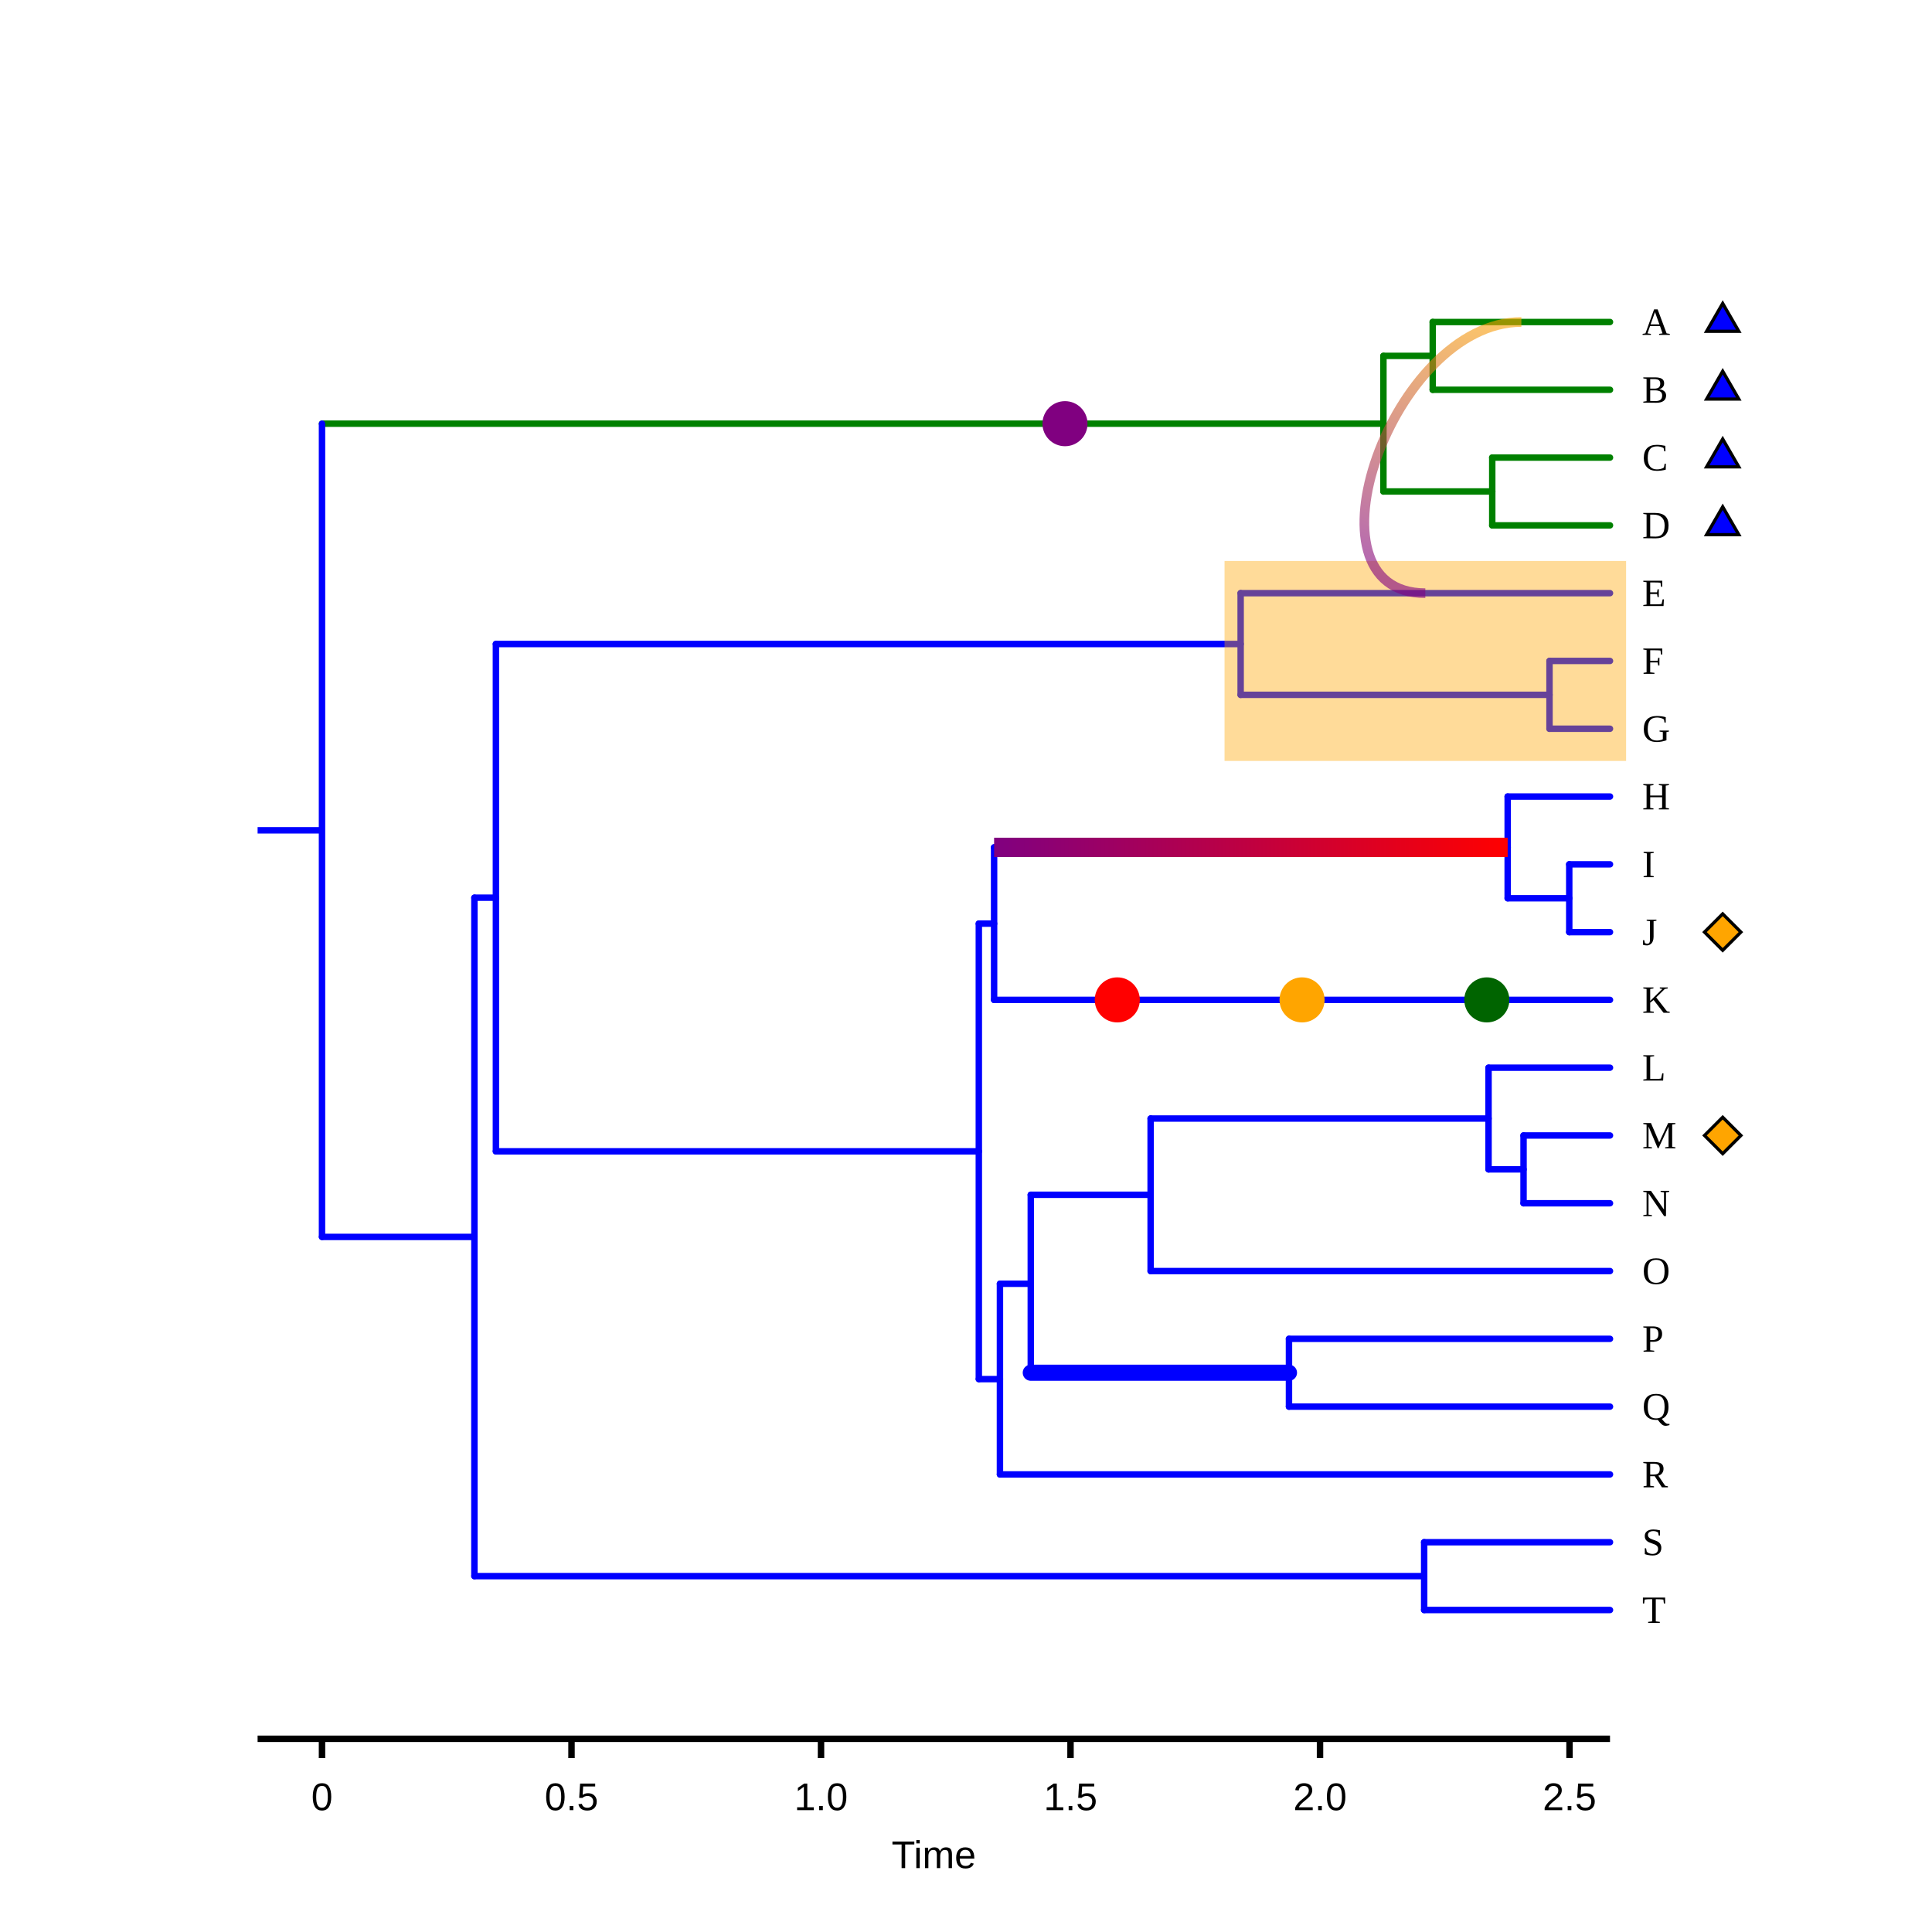
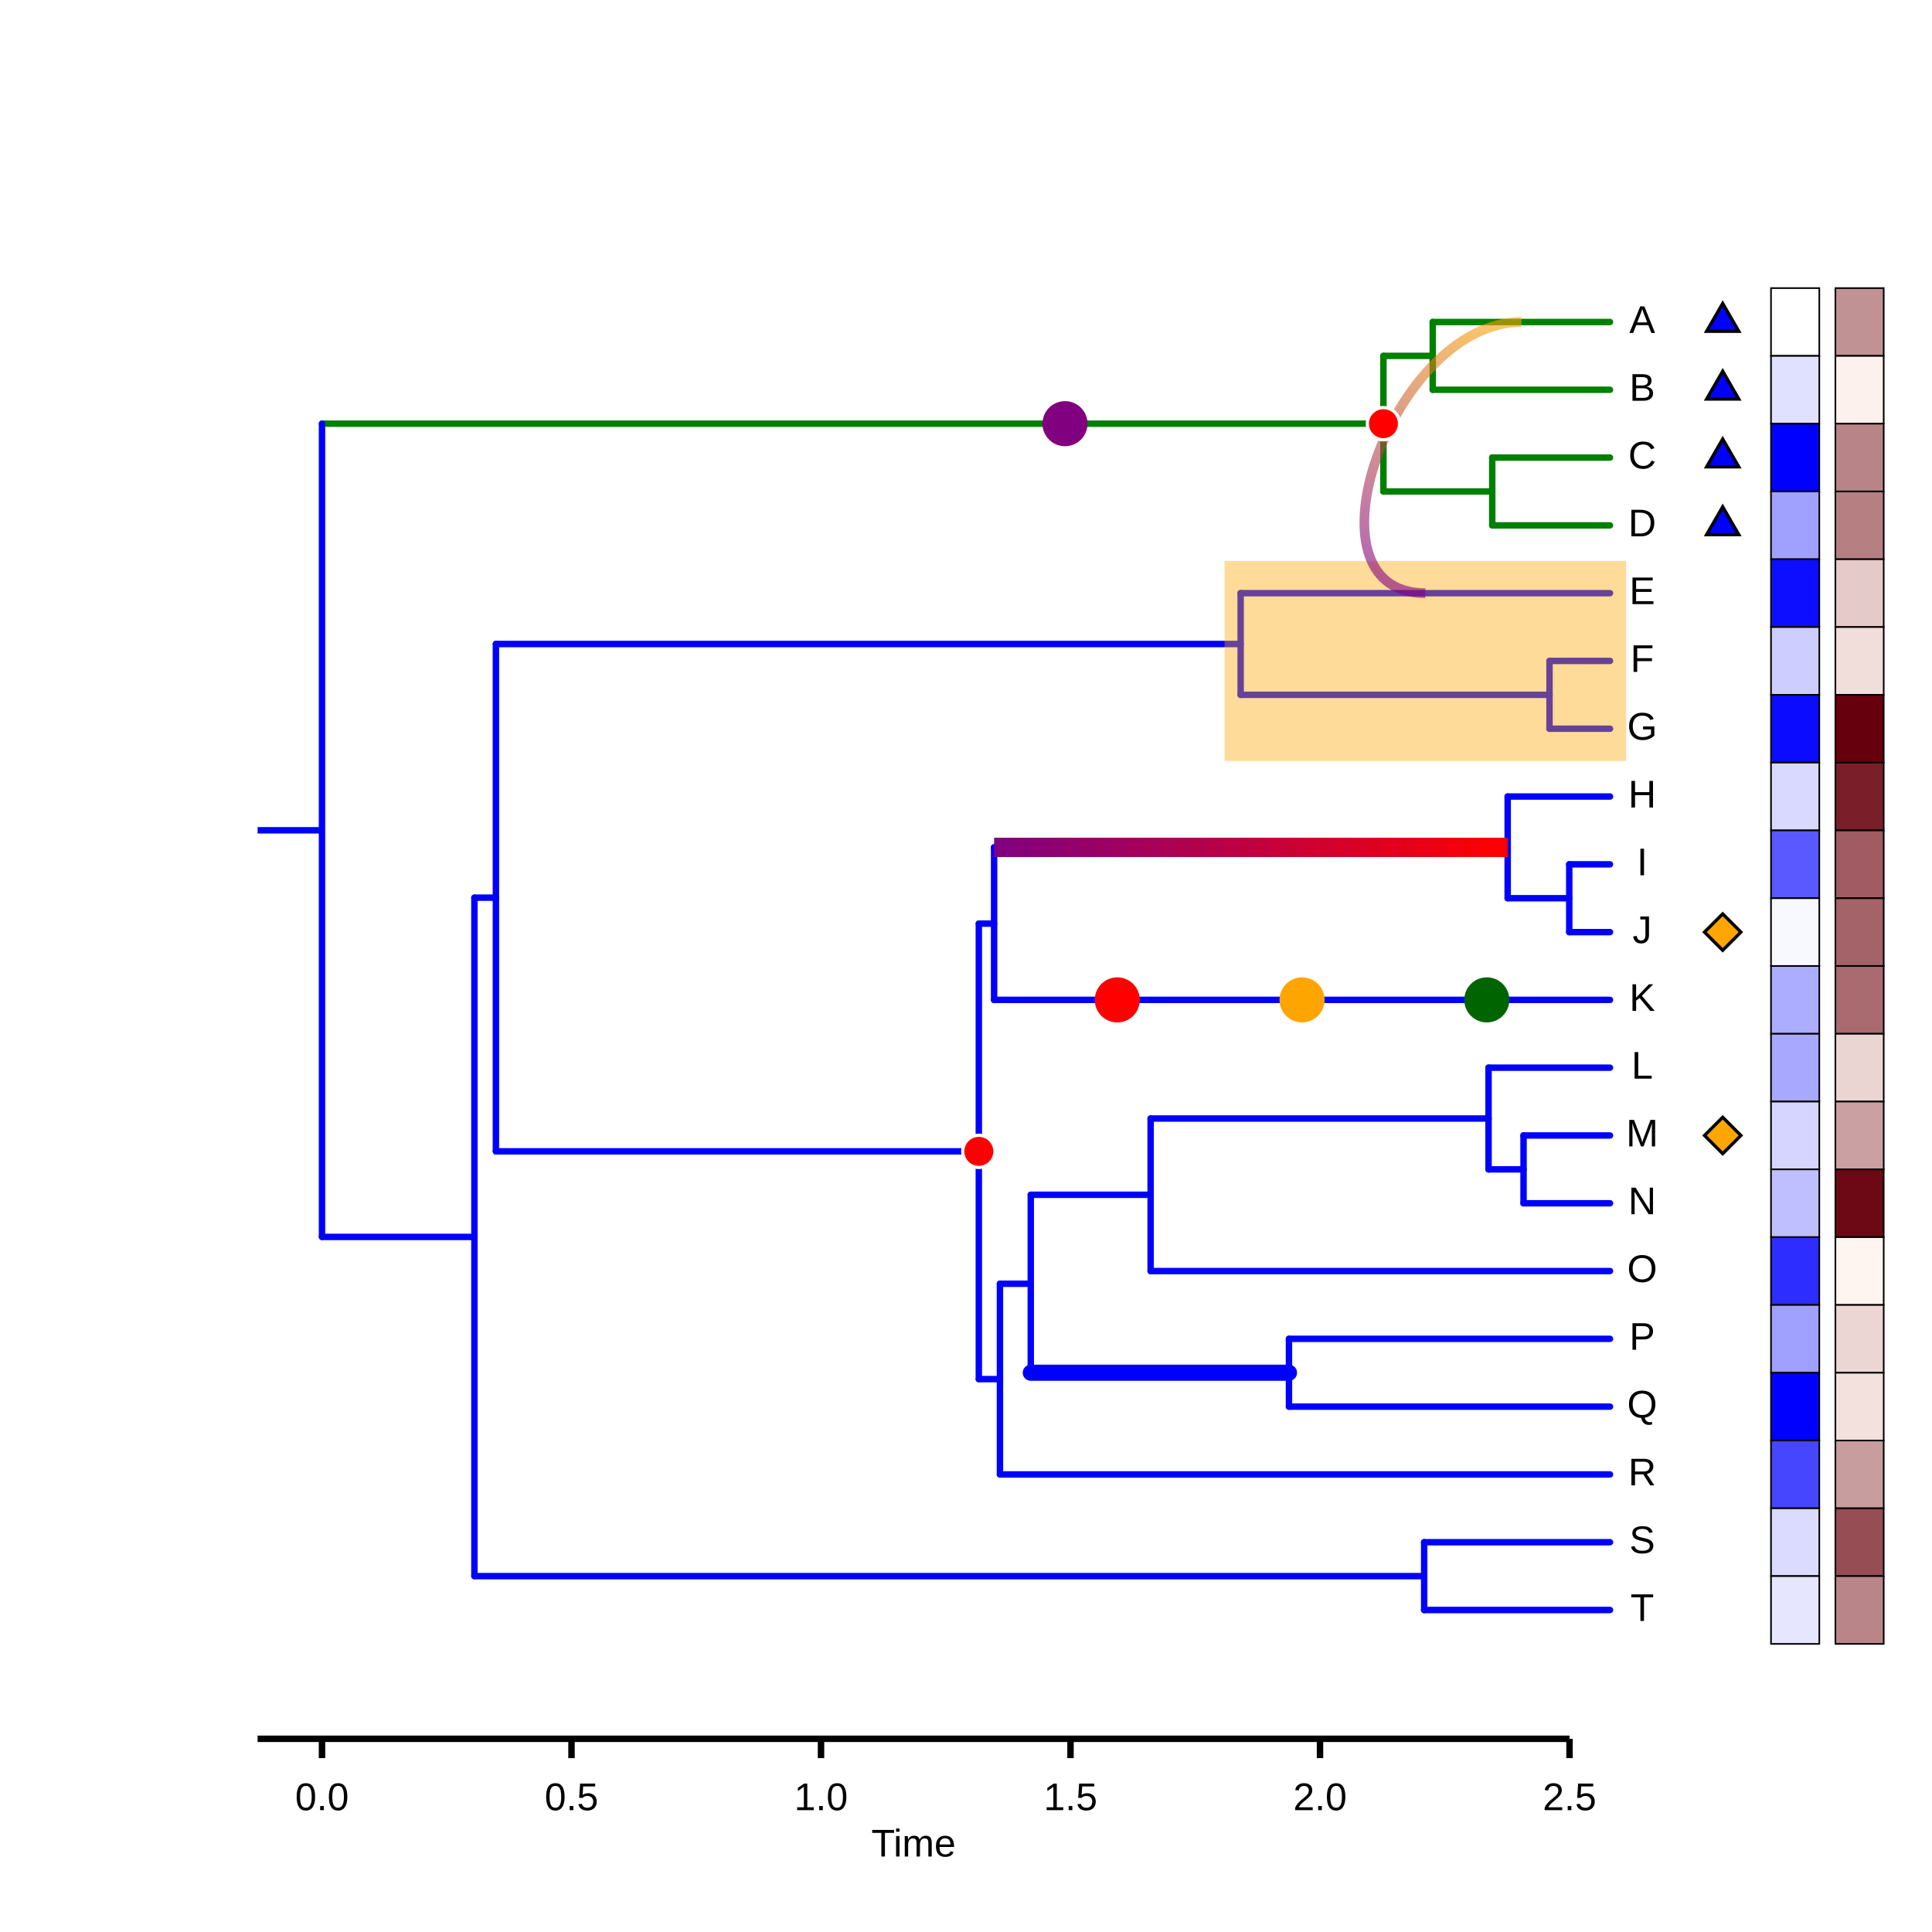
<svg xmlns="http://www.w3.org/2000/svg" xmlns:xlink="http://www.w3.org/1999/xlink" width="600" height="600" viewBox="-300.0 -300.0 600 600">
  <defs>
-     <linearGradient x1="8.728" y1="-36.842" x2="168.222" y2="-36.842" gradientUnits="userSpaceOnUse" id="grad_9966">
+     <linearGradient x1="8.728" y1="-36.842" x2="168.222" y2="-36.842" gradientUnits="userSpaceOnUse" id="grad_4925526832">
      <stop offset="0" stop-color="purple" />
      <stop offset="1" stop-color="red" />
    </linearGradient>
-     <linearGradient x1="142.646" y1="-115.789" x2="172.471" y2="-200.0" gradientUnits="userSpaceOnUse" id="tr_grad_651498">
+     <linearGradient x1="142.646" y1="-115.789" x2="172.471" y2="-200.0" gradientUnits="userSpaceOnUse" id="tr_grad_78131">
      <stop offset="0" stop-color="purple" />
      <stop offset="1" stop-color="orange" />
    </linearGradient>
  </defs>
  <rect x="-300.0" y="-300.0" width="600" height="600" fill="white" />
  <path d="M144.942,-200.0 L200,-200.0" stroke="green" stroke-width="2" stroke-linecap="round" />
  <circle cx="200" cy="-200.0" r="0" fill="black" />
  <path d="M144.942,-178.947 L200,-178.947" stroke="green" stroke-width="2" stroke-linecap="round" />
  <circle cx="200" cy="-178.947" r="0" fill="black" />
  <path d="M129.636,-189.474 L144.942,-189.474" stroke="green" stroke-width="2" stroke-linecap="round" />
  <path d="M144.942,-200.0 L144.942,-178.947" stroke="green" stroke-width="2" stroke-linecap="round" />
  <circle cx="144.942" cy="-189.474" r="0" fill="green" />
  <path d="M163.431,-157.895 L199.999,-157.895" stroke="green" stroke-width="2" stroke-linecap="round" />
  <circle cx="199.999" cy="-157.895" r="0" fill="black" />
  <path d="M163.431,-136.842 L199.999,-136.842" stroke="green" stroke-width="2" stroke-linecap="round" />
  <circle cx="199.999" cy="-136.842" r="0" fill="black" />
  <path d="M129.636,-147.368 L163.431,-147.368" stroke="green" stroke-width="2" stroke-linecap="round" />
  <path d="M163.431,-157.895 L163.431,-136.842" stroke="green" stroke-width="2" stroke-linecap="round" />
  <circle cx="163.431" cy="-147.368" r="0" fill="green" />
  <path d="M-200.0,-168.421 L129.636,-168.421" stroke="green" stroke-width="2" stroke-linecap="round" />
  <path d="M129.636,-189.474 L129.636,-147.368" stroke="green" stroke-width="2" stroke-linecap="round" />
  <circle cx="129.636" cy="-168.421" r="0" fill="green" />
  <path d="M85.293,-115.789 L200,-115.789" stroke="blue" stroke-width="2" stroke-linecap="round" />
  <circle cx="200" cy="-115.789" r="0" fill="black" />
  <path d="M181.214,-94.737 L200,-94.737" stroke="blue" stroke-width="2" stroke-linecap="round" />
  <circle cx="200" cy="-94.737" r="0" fill="black" />
  <path d="M181.214,-73.684 L200,-73.684" stroke="blue" stroke-width="2" stroke-linecap="round" />
  <circle cx="200" cy="-73.684" r="0" fill="black" />
  <path d="M85.293,-84.211 L181.214,-84.211" stroke="blue" stroke-width="2" stroke-linecap="round" />
  <path d="M181.214,-94.737 L181.214,-73.684" stroke="blue" stroke-width="2" stroke-linecap="round" />
  <circle cx="181.214" cy="-84.211" r="0" fill="blue" />
  <path d="M-145.993,-100.0 L85.293,-100.0" stroke="blue" stroke-width="2" stroke-linecap="round" />
  <path d="M85.293,-115.789 L85.293,-84.211" stroke="blue" stroke-width="2" stroke-linecap="round" />
  <circle cx="85.293" cy="-100.0" r="0" fill="blue" />
  <path d="M168.222,-52.632 L200,-52.632" stroke="blue" stroke-width="2" stroke-linecap="round" />
  <circle cx="200" cy="-52.632" r="0" fill="black" />
  <path d="M187.345,-31.579 L200,-31.579" stroke="blue" stroke-width="2" stroke-linecap="round" />
  <circle cx="200" cy="-31.579" r="0" fill="black" />
  <path d="M187.345,-10.526 L200,-10.526" stroke="blue" stroke-width="2" stroke-linecap="round" />
  <circle cx="200" cy="-10.526" r="0" fill="black" />
  <path d="M168.222,-21.053 L187.345,-21.053" stroke="blue" stroke-width="2" stroke-linecap="round" />
  <path d="M187.345,-31.579 L187.345,-10.526" stroke="blue" stroke-width="2" stroke-linecap="round" />
  <circle cx="187.345" cy="-21.053" r="0" fill="blue" />
  <path d="M8.728,-36.842 L168.222,-36.842" stroke="blue" stroke-width="2" stroke-linecap="round" />
  <path d="M168.222,-52.632 L168.222,-21.053" stroke="blue" stroke-width="2" stroke-linecap="round" />
  <circle cx="168.222" cy="-36.842" r="0" fill="blue" />
  <path d="M8.728,10.526 L200.0,10.526" stroke="blue" stroke-width="2" stroke-linecap="round" />
  <circle cx="200.0" cy="10.526" r="0" fill="black" />
  <path d="M3.983,-13.158 L8.728,-13.158" stroke="blue" stroke-width="2" stroke-linecap="round" />
  <path d="M8.728,-36.842 L8.728,10.526" stroke="blue" stroke-width="2" stroke-linecap="round" />
  <circle cx="8.728" cy="-13.158" r="0" fill="blue" />
  <path d="M162.281,31.579 L199.999,31.579" stroke="blue" stroke-width="2" stroke-linecap="round" />
  <circle cx="199.999" cy="31.579" r="0" fill="black" />
  <path d="M173.15,52.632 L199.999,52.632" stroke="blue" stroke-width="2" stroke-linecap="round" />
  <circle cx="199.999" cy="52.632" r="0" fill="black" />
  <path d="M173.15,73.684 L199.999,73.684" stroke="blue" stroke-width="2" stroke-linecap="round" />
  <circle cx="199.999" cy="73.684" r="0" fill="black" />
  <path d="M162.281,63.158 L173.15,63.158" stroke="blue" stroke-width="2" stroke-linecap="round" />
  <path d="M173.15,52.632 L173.15,73.684" stroke="blue" stroke-width="2" stroke-linecap="round" />
  <circle cx="173.15" cy="63.158" r="0" fill="blue" />
  <path d="M57.338,47.368 L162.281,47.368" stroke="blue" stroke-width="2" stroke-linecap="round" />
  <path d="M162.281,31.579 L162.281,63.158" stroke="blue" stroke-width="2" stroke-linecap="round" />
  <circle cx="162.281" cy="47.368" r="0" fill="blue" />
  <path d="M57.338,94.737 L199.999,94.737" stroke="blue" stroke-width="2" stroke-linecap="round" />
  <circle cx="199.999" cy="94.737" r="0" fill="black" />
  <path d="M20.117,71.053 L57.338,71.053" stroke="blue" stroke-width="2" stroke-linecap="round" />
  <path d="M57.338,47.368 L57.338,94.737" stroke="blue" stroke-width="2" stroke-linecap="round" />
  <circle cx="57.338" cy="71.053" r="0" fill="blue" />
  <path d="M100.303,115.789 L199.999,115.789" stroke="blue" stroke-width="2" stroke-linecap="round" />
  <circle cx="199.999" cy="115.789" r="0" fill="black" />
  <path d="M100.303,136.842 L199.999,136.842" stroke="blue" stroke-width="2" stroke-linecap="round" />
  <circle cx="199.999" cy="136.842" r="0" fill="black" />
  <path d="M20.117,126.316 L100.303,126.316" stroke="blue" stroke-width="2" stroke-linecap="round" />
  <path d="M100.303,115.789 L100.303,136.842" stroke="blue" stroke-width="2" stroke-linecap="round" />
  <circle cx="100.303" cy="126.316" r="0" fill="blue" />
  <path d="M10.541,98.684 L20.117,98.684" stroke="blue" stroke-width="2" stroke-linecap="round" />
  <path d="M20.117,71.053 L20.117,126.316" stroke="blue" stroke-width="2" stroke-linecap="round" />
  <circle cx="20.117" cy="98.684" r="0" fill="blue" />
  <path d="M10.541,157.895 L199.999,157.895" stroke="blue" stroke-width="2" stroke-linecap="round" />
  <circle cx="199.999" cy="157.895" r="0" fill="black" />
  <path d="M3.983,128.289 L10.541,128.289" stroke="blue" stroke-width="2" stroke-linecap="round" />
  <path d="M10.541,98.684 L10.541,157.895" stroke="blue" stroke-width="2" stroke-linecap="round" />
  <circle cx="10.541" cy="128.289" r="0" fill="blue" />
  <path d="M-145.993,57.566 L3.983,57.566" stroke="blue" stroke-width="2" stroke-linecap="round" />
  <path d="M3.983,-13.158 L3.983,128.289" stroke="blue" stroke-width="2" stroke-linecap="round" />
  <circle cx="3.983" cy="57.566" r="0" fill="blue" />
  <path d="M-152.667,-21.217 L-145.993,-21.217" stroke="blue" stroke-width="2" stroke-linecap="round" />
  <path d="M-145.993,-100.0 L-145.993,57.566" stroke="blue" stroke-width="2" stroke-linecap="round" />
  <circle cx="-145.993" cy="-21.217" r="0" fill="blue" />
  <path d="M142.288,178.947 L200,178.947" stroke="blue" stroke-width="2" stroke-linecap="round" />
  <circle cx="200" cy="178.947" r="0" fill="black" />
  <path d="M142.288,200.0 L200,200.0" stroke="blue" stroke-width="2" stroke-linecap="round" />
  <circle cx="200" cy="200.0" r="0" fill="black" />
  <path d="M-152.667,189.474 L142.288,189.474" stroke="blue" stroke-width="2" stroke-linecap="round" />
  <path d="M142.288,178.947 L142.288,200.0" stroke="blue" stroke-width="2" stroke-linecap="round" />
  <circle cx="142.288" cy="189.474" r="0" fill="blue" />
  <path d="M-200.0,84.128 L-152.667,84.128" stroke="blue" stroke-width="2" stroke-linecap="round" />
  <path d="M-152.667,-21.217 L-152.667,189.474" stroke="blue" stroke-width="2" stroke-linecap="round" />
  <circle cx="-152.667" cy="84.128" r="0" fill="blue" />
  <path d="M-220.0,-42.146 L-200.0,-42.146" stroke="blue" stroke-width="2" />
  <path d="M-200.0,-168.421 L-200.0,84.128" stroke="blue" stroke-width="2" stroke-linecap="round" />
  <circle cx="-200.0" cy="-42.146" r="0" fill="blue" />
-   <text x="210" y="-196.0" font-size="12">A</text>
-   <text x="210" y="-174.947" font-size="12">B</text>
-   <text x="209.999" y="-153.895" font-size="12">C</text>
-   <text x="209.999" y="-132.842" font-size="12">D</text>
-   <text x="210" y="-111.789" font-size="12">E</text>
-   <text x="210" y="-90.737" font-size="12">F</text>
-   <text x="210" y="-69.684" font-size="12">G</text>
-   <text x="210" y="-48.632" font-size="12">H</text>
-   <text x="210" y="-27.579" font-size="12">I</text>
-   <text x="210" y="-6.526" font-size="12">J</text>
-   <text x="210.0" y="14.526" font-size="12">K</text>
-   <text x="209.999" y="35.579" font-size="12">L</text>
-   <text x="209.999" y="56.632" font-size="12">M</text>
-   <text x="209.999" y="77.684" font-size="12">N</text>
-   <text x="209.999" y="98.737" font-size="12">O</text>
-   <text x="209.999" y="119.789" font-size="12">P</text>
-   <text x="209.999" y="140.842" font-size="12">Q</text>
-   <text x="209.999" y="161.895" font-size="12">R</text>
-   <text x="210" y="182.947" font-size="12">S</text>
-   <text x="210" y="204.0" font-size="12">T</text>
+   <text x="210" y="-200.0" font-size="12" fill="black" font-family="Arial" transform="" text-anchor="middle" dominant-baseline="middle">A</text>
+   <text x="210" y="-178.947" font-size="12" fill="black" font-family="Arial" transform="" text-anchor="middle" dominant-baseline="middle">B</text>
+   <text x="209.999" y="-157.895" font-size="12" fill="black" font-family="Arial" transform="" text-anchor="middle" dominant-baseline="middle">C</text>
+   <text x="209.999" y="-136.842" font-size="12" fill="black" font-family="Arial" transform="" text-anchor="middle" dominant-baseline="middle">D</text>
+   <text x="210" y="-115.789" font-size="12" fill="black" font-family="Arial" transform="" text-anchor="middle" dominant-baseline="middle">E</text>
+   <text x="210" y="-94.737" font-size="12" fill="black" font-family="Arial" transform="" text-anchor="middle" dominant-baseline="middle">F</text>
+   <text x="210" y="-73.684" font-size="12" fill="black" font-family="Arial" transform="" text-anchor="middle" dominant-baseline="middle">G</text>
+   <text x="210" y="-52.632" font-size="12" fill="black" font-family="Arial" transform="" text-anchor="middle" dominant-baseline="middle">H</text>
+   <text x="210" y="-31.579" font-size="12" fill="black" font-family="Arial" transform="" text-anchor="middle" dominant-baseline="middle">I</text>
+   <text x="210" y="-10.526" font-size="12" fill="black" font-family="Arial" transform="" text-anchor="middle" dominant-baseline="middle">J</text>
+   <text x="210.0" y="10.526" font-size="12" fill="black" font-family="Arial" transform="" text-anchor="middle" dominant-baseline="middle">K</text>
+   <text x="209.999" y="31.579" font-size="12" fill="black" font-family="Arial" transform="" text-anchor="middle" dominant-baseline="middle">L</text>
+   <text x="209.999" y="52.632" font-size="12" fill="black" font-family="Arial" transform="" text-anchor="middle" dominant-baseline="middle">M</text>
+   <text x="209.999" y="73.684" font-size="12" fill="black" font-family="Arial" transform="" text-anchor="middle" dominant-baseline="middle">N</text>
+   <text x="209.999" y="94.737" font-size="12" fill="black" font-family="Arial" transform="" text-anchor="middle" dominant-baseline="middle">O</text>
+   <text x="209.999" y="115.789" font-size="12" fill="black" font-family="Arial" transform="" text-anchor="middle" dominant-baseline="middle">P</text>
+   <text x="209.999" y="136.842" font-size="12" fill="black" font-family="Arial" transform="" text-anchor="middle" dominant-baseline="middle">Q</text>
+   <text x="209.999" y="157.895" font-size="12" fill="black" font-family="Arial" transform="" text-anchor="middle" dominant-baseline="middle">R</text>
+   <text x="210" y="178.947" font-size="12" fill="black" font-family="Arial" transform="" text-anchor="middle" dominant-baseline="middle">S</text>
+   <text x="210" y="200.0" font-size="12" fill="black" font-family="Arial" transform="" text-anchor="middle" dominant-baseline="middle">T</text>
  <path d="M235,-205.774 L230,-197.113 L240,-197.113 Z" fill="blue" opacity="1.0" stroke="black" stroke-width="1" />
  <path d="M235,-184.721 L230,-176.061 L240,-176.061 Z" fill="blue" opacity="1.0" stroke="black" stroke-width="1" />
  <path d="M234.999,-163.668 L229.999,-155.008 L239.999,-155.008 Z" fill="blue" opacity="1.0" stroke="black" stroke-width="1" />
  <path d="M234.999,-142.616 L229.999,-133.955 L239.999,-133.955 Z" fill="blue" opacity="1.0" stroke="black" stroke-width="1" />
  <rect x="231" y="-14.526" width="8.0" height="8.0" transform="rotate(45.0,234.9996,-10.52632)" fill="orange" opacity="1.0" stroke="black" stroke-width="1" />
  <rect x="230.999" y="48.632" width="8.0" height="8.0" transform="rotate(45.0,234.9993,52.63158)" fill="orange" opacity="1.0" stroke="black" stroke-width="1" />
  <circle cx="46.982" cy="10.526" r="7.0" fill="red" opacity="1.0" />
  <circle cx="104.364" cy="10.526" r="7.0" fill="orange" opacity="1.0" />
  <circle cx="161.746" cy="10.526" r="7.0" fill="darkgreen" opacity="1.0" />
  <circle cx="30.745" cy="-168.421" r="7.0" fill="purple" opacity="1.0" />
  <rect x="80.293" y="-125.789" width="124.707" height="62.105" fill="orange" fill-opacity="0.4" stroke="none" />
  <path d="M20.117,126.316 L100.303,126.316" stroke="blue" stroke-width="5" stroke-linecap="round" />
-   <use xlink:href="#grad_9966" />
-   <path d="M8.728,-36.842 L168.222,-36.842" stroke="url(#grad_9966)" stroke-width="6" />
-   <use xlink:href="#tr_grad_651498" />
-   <path d="M142.646,-115.789 C102.646,-115.789,132.471,-200.0,172.471,-200.0" stroke-width="3.0" fill="none" stroke-opacity="0.6" stroke="url(#tr_grad_651498)" />
-   <path d="M-220.0,240.0 L200.0,240.0" stroke="black" stroke-width="2.0" />
+   <use xlink:href="#grad_4925526832" />
+   <path d="M8.728,-36.842 L168.222,-36.842" stroke="url(#grad_4925526832)" stroke-width="6" />
+   <use xlink:href="#tr_grad_78131" />
+   <path d="M142.646,-115.789 C102.646,-115.789,132.471,-200.0,172.471,-200.0" stroke-width="3.0" fill="none" stroke-opacity="0.6" stroke="url(#tr_grad_78131)" />
+   <path d="M-220.0,240.0 L187.429,240.0" stroke="black" stroke-width="2.0" />
  <path d="M-200.0,240.0 L-200.0,246.0" stroke="black" stroke-width="2.0" />
-   <text x="-200.0" y="258.0" font-size="12" font-family="Arial" text-anchor="middle" dominant-baseline="central">0</text>
+   <text x="-200.0" y="258.0" font-size="12" font-family="Arial" text-anchor="middle" dominant-baseline="central">0.0</text>
  <path d="M-122.514,240.0 L-122.514,246.0" stroke="black" stroke-width="2.0" />
  <text x="-122.514" y="258.0" font-size="12" font-family="Arial" text-anchor="middle" dominant-baseline="central">0.5</text>
  <path d="M-45.028,240.0 L-45.028,246.0" stroke="black" stroke-width="2.0" />
  <text x="-45.028" y="258.0" font-size="12" font-family="Arial" text-anchor="middle" dominant-baseline="central">1.0</text>
  <path d="M32.457,240.0 L32.457,246.0" stroke="black" stroke-width="2.0" />
  <text x="32.457" y="258.0" font-size="12" font-family="Arial" text-anchor="middle" dominant-baseline="central">1.5</text>
  <path d="M109.943,240.0 L109.943,246.0" stroke="black" stroke-width="2.0" />
  <text x="109.943" y="258.0" font-size="12" font-family="Arial" text-anchor="middle" dominant-baseline="central">2.0</text>
  <path d="M187.429,240.0 L187.429,246.0" stroke="black" stroke-width="2.0" />
  <text x="187.429" y="258.0" font-size="12" font-family="Arial" text-anchor="middle" dominant-baseline="central">2.5</text>
-   <text x="-10.0" y="276.0" font-size="12" font-family="Arial" text-anchor="middle" dominant-baseline="central">Time</text>
+   <text x="-16.285" y="272.4" font-size="12" font-family="Arial" text-anchor="middle" dominant-baseline="central">Time</text>
+   <rect x="250.0" y="-210.526" width="15" height="21.053" fill="#ffffff" stroke="black" stroke-width="0.5" />
+   <rect x="250.0" y="-189.474" width="15" height="21.053" fill="#e0e0ff" stroke="black" stroke-width="0.5" />
+   <rect x="250.0" y="-168.421" width="15" height="21.053" fill="#0000ff" stroke="black" stroke-width="0.5" />
+   <rect x="250.0" y="-147.368" width="15" height="21.053" fill="#a0a0ff" stroke="black" stroke-width="0.5" />
+   <rect x="250.0" y="-126.316" width="15" height="21.053" fill="#0d0dff" stroke="black" stroke-width="0.5" />
+   <rect x="250.0" y="-105.263" width="15" height="21.053" fill="#cdcdff" stroke="black" stroke-width="0.5" />
+   <rect x="250.0" y="-84.211" width="15" height="21.053" fill="#0b0bff" stroke="black" stroke-width="0.5" />
+   <rect x="250.0" y="-63.158" width="15" height="21.053" fill="#d9d9ff" stroke="black" stroke-width="0.5" />
+   <rect x="250.0" y="-42.105" width="15" height="21.053" fill="#5959ff" stroke="black" stroke-width="0.5" />
+   <rect x="250.0" y="-21.053" width="15" height="21.053" fill="#f8f8ff" stroke="black" stroke-width="0.5" />
+   <rect x="250.0" y="2.842170943040401e-14" width="15" height="21.053" fill="#adadff" stroke="black" stroke-width="0.5" />
+   <rect x="250.0" y="21.053" width="15" height="21.053" fill="#a8a8ff" stroke="black" stroke-width="0.5" />
+   <rect x="250.0" y="42.105" width="15" height="21.053" fill="#d5d5ff" stroke="black" stroke-width="0.5" />
+   <rect x="250.0" y="63.158" width="15" height="21.053" fill="#bfbfff" stroke="black" stroke-width="0.5" />
+   <rect x="250.0" y="84.211" width="15" height="21.053" fill="#2d2dff" stroke="black" stroke-width="0.5" />
+   <rect x="250.0" y="105.263" width="15" height="21.053" fill="#a0a0ff" stroke="black" stroke-width="0.5" />
+   <rect x="250.0" y="126.316" width="15" height="21.053" fill="#0000ff" stroke="black" stroke-width="0.5" />
+   <rect x="250.0" y="147.368" width="15" height="21.053" fill="#4646ff" stroke="black" stroke-width="0.5" />
+   <rect x="250.0" y="168.421" width="15" height="21.053" fill="#dbdbff" stroke="black" stroke-width="0.5" />
+   <rect x="250.0" y="189.474" width="15" height="21.053" fill="#e6e6ff" stroke="black" stroke-width="0.5" />
+   <rect x="270.0" y="-210.526" width="15" height="21.053" fill="#c19294" stroke="black" stroke-width="0.5" />
+   <rect x="270.0" y="-189.474" width="15" height="21.053" fill="#fcf1ec" stroke="black" stroke-width="0.5" />
+   <rect x="270.0" y="-168.421" width="15" height="21.053" fill="#b98487" stroke="black" stroke-width="0.5" />
+   <rect x="270.0" y="-147.368" width="15" height="21.053" fill="#b68083" stroke="black" stroke-width="0.5" />
+   <rect x="270.0" y="-126.316" width="15" height="21.053" fill="#e4cac8" stroke="black" stroke-width="0.5" />
+   <rect x="270.0" y="-105.263" width="15" height="21.053" fill="#f1dedb" stroke="black" stroke-width="0.5" />
+   <rect x="270.0" y="-84.211" width="15" height="21.053" fill="#67000d" stroke="black" stroke-width="0.5" />
+   <rect x="270.0" y="-63.158" width="15" height="21.053" fill="#7a1f29" stroke="black" stroke-width="0.5" />
+   <rect x="270.0" y="-42.105" width="15" height="21.053" fill="#a05c62" stroke="black" stroke-width="0.5" />
+   <rect x="270.0" y="-21.053" width="15" height="21.053" fill="#a46368" stroke="black" stroke-width="0.5" />
+   <rect x="270.0" y="2.842170943040401e-14" width="15" height="21.053" fill="#a96b70" stroke="black" stroke-width="0.5" />
+   <rect x="270.0" y="21.053" width="15" height="21.053" fill="#ebd5d2" stroke="black" stroke-width="0.5" />
+   <rect x="270.0" y="42.105" width="15" height="21.053" fill="#caa0a2" stroke="black" stroke-width="0.5" />
+   <rect x="270.0" y="63.158" width="15" height="21.053" fill="#6c0915" stroke="black" stroke-width="0.5" />
+   <rect x="270.0" y="84.211" width="15" height="21.053" fill="#fff5f0" stroke="black" stroke-width="0.5" />
+   <rect x="270.0" y="105.263" width="15" height="21.053" fill="#ebd6d3" stroke="black" stroke-width="0.5" />
+   <rect x="270.0" y="126.316" width="15" height="21.053" fill="#f3e1de" stroke="black" stroke-width="0.5" />
+   <rect x="270.0" y="147.368" width="15" height="21.053" fill="#c89d9e" stroke="black" stroke-width="0.5" />
+   <rect x="270.0" y="168.421" width="15" height="21.053" fill="#964d54" stroke="black" stroke-width="0.5" />
+   <rect x="270.0" y="189.474" width="15" height="21.053" fill="#ba8589" stroke="black" stroke-width="0.5" />
+   <circle cx="129.636" cy="-168.421" r="5.0" fill="red" stroke="white" stroke-width="1.0" />
+   <circle cx="3.983" cy="57.566" r="5.0" fill="red" stroke="white" stroke-width="1.0" />
</svg>
